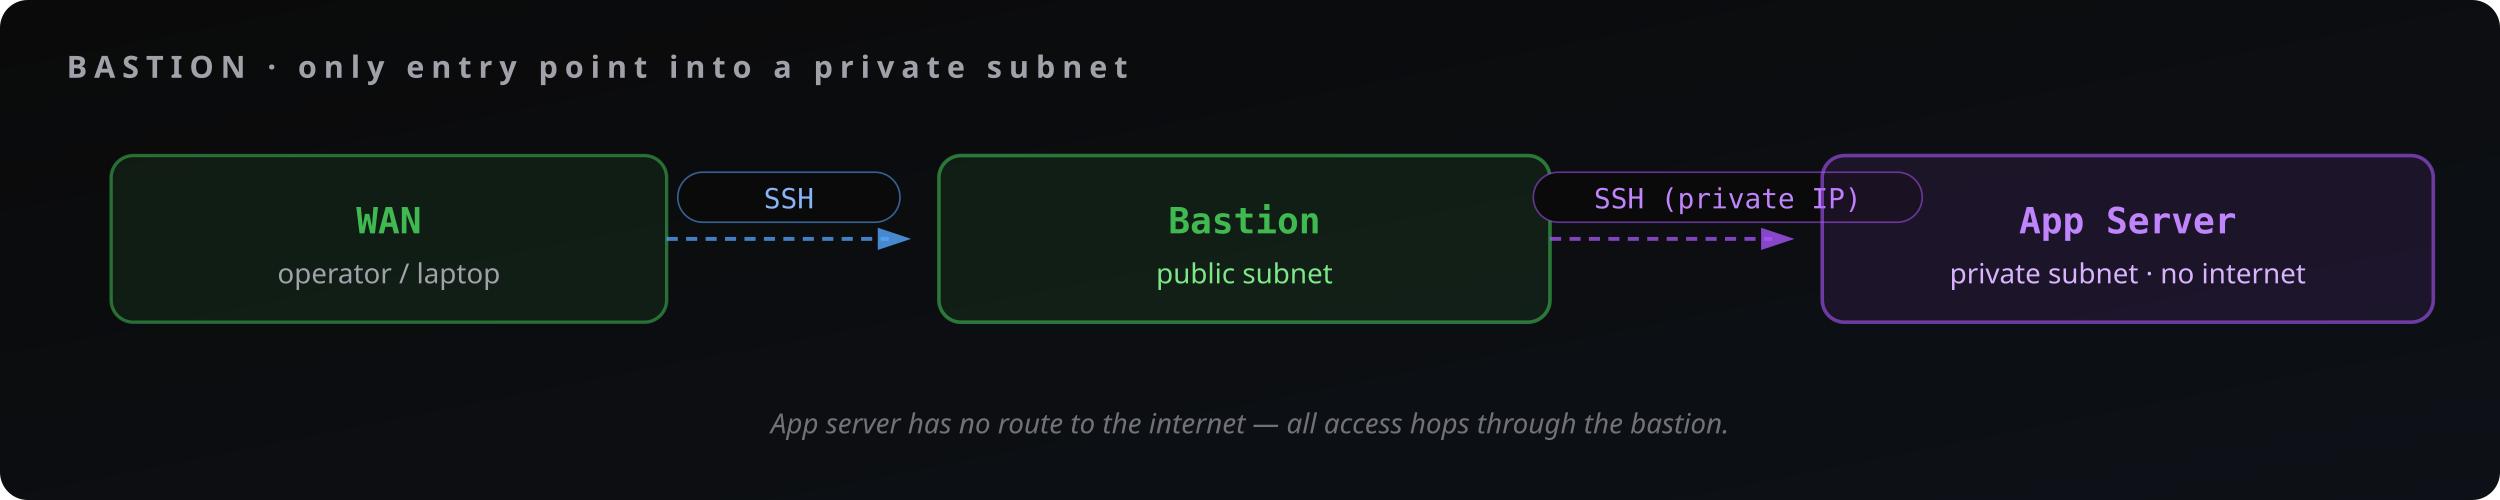
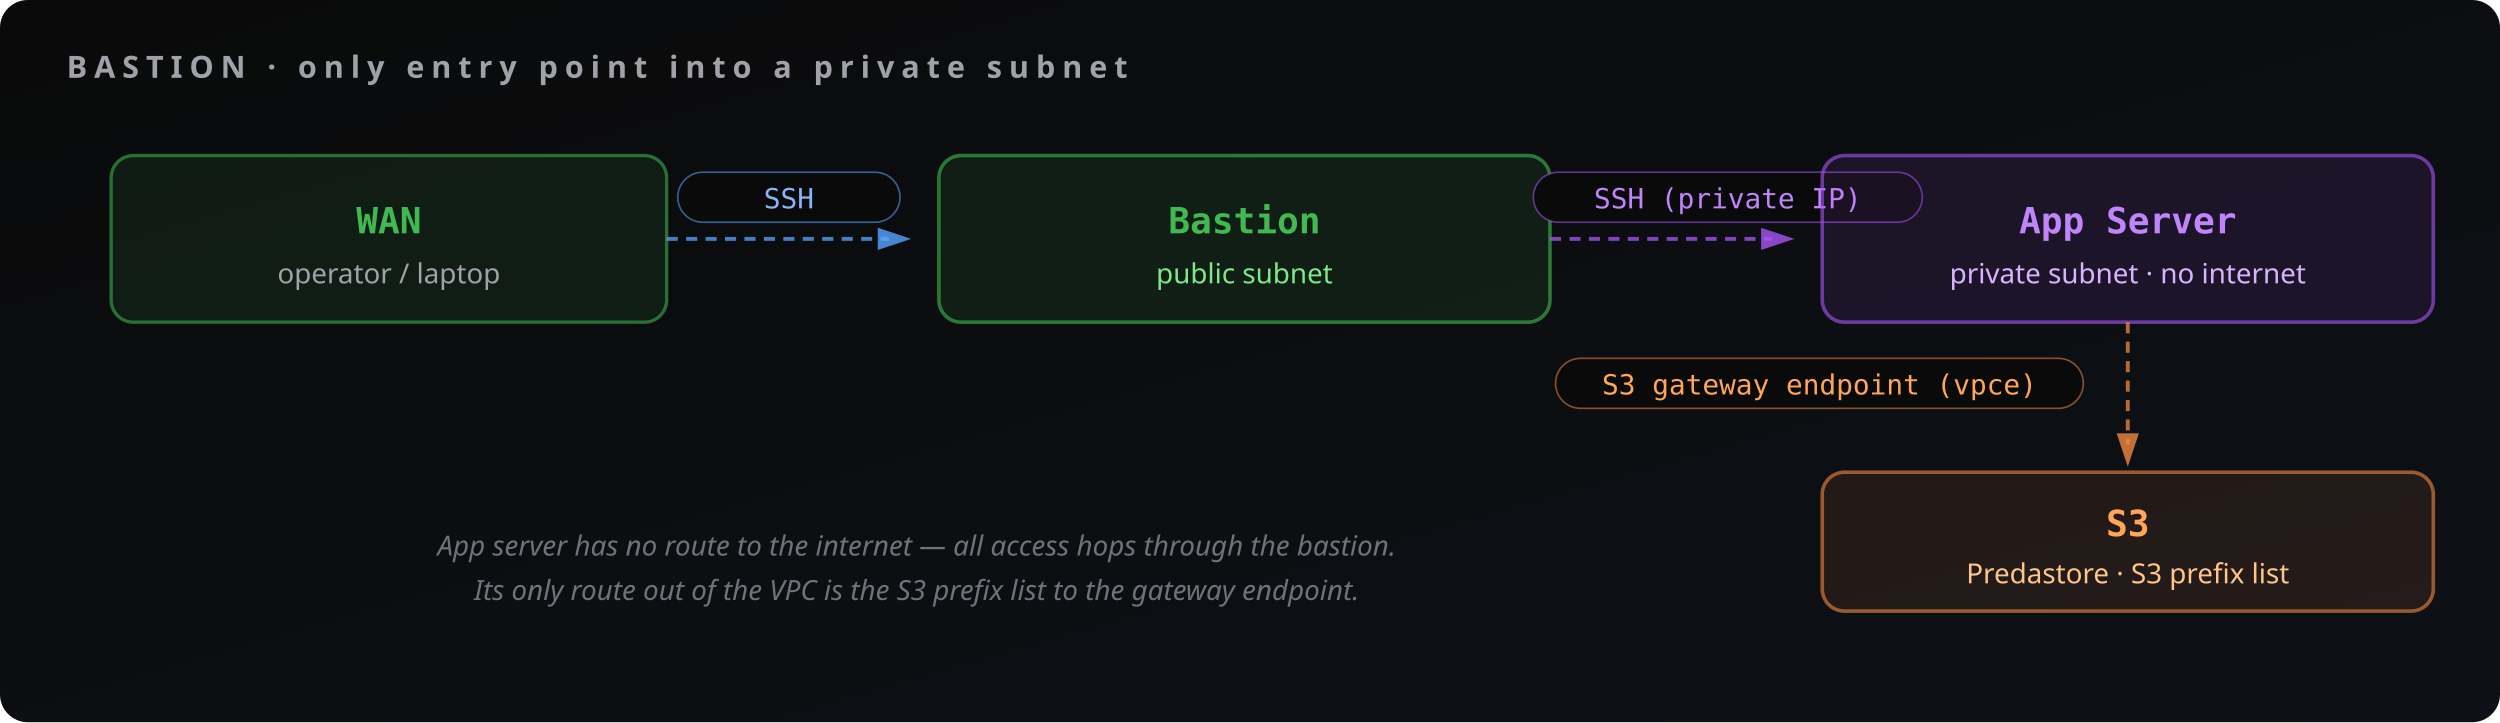
- <svg xmlns="http://www.w3.org/2000/svg" width="900" height="180" viewBox="0 0 900 180">
+ <svg xmlns="http://www.w3.org/2000/svg" width="900" height="260" viewBox="0 0 900 260">
  <defs>
    <linearGradient id="bg" x1="0%" y1="0%" x2="100%" y2="100%">
      <stop offset="0%" style="stop-color:#0a0a0a" />
      <stop offset="100%" style="stop-color:#0d1117" />
    </linearGradient>
  </defs>
-   <rect width="900" height="180" fill="url(#bg)" rx="10" />
+   <rect width="900" height="260" fill="url(#bg)" rx="10" />
  <text x="24" y="28" font-family="'Segoe UI', system-ui, sans-serif" font-size="11" fill="#a1a1aa" letter-spacing="2.5" font-weight="600">BASTION · only entry point into a private subnet</text>
  <g transform="translate(40, 56)">
    <rect width="200" height="60" rx="8" fill="#3fb9501a" stroke="#3fb950" stroke-width="1.2" stroke-opacity="0.55" />
    <text x="100" y="28" font-family="'SF Mono', ui-monospace, monospace" font-size="13" fill="#3fb950" text-anchor="middle" font-weight="700">WAN</text>
    <text x="100" y="46" font-family="'Segoe UI', sans-serif" font-size="10" fill="#a1a1aa" text-anchor="middle">operator / laptop</text>
  </g>
  <line x1="240" y1="86" x2="320" y2="86" stroke="#58a6ff" stroke-width="1.4" stroke-dasharray="4,3" opacity="0.75" />
  <polygon points="316,82 328,86 316,90" fill="#58a6ff" opacity="0.8" />
  <rect x="244" y="62" width="80" height="18" rx="9" fill="#0a0a0a" stroke="#58a6ff" stroke-width="0.6" stroke-opacity="0.55" />
  <text x="284" y="75" font-family="'SF Mono', ui-monospace, monospace" font-size="10" fill="#8ab4f8" text-anchor="middle">SSH</text>
  <g transform="translate(338, 56)">
    <rect width="220" height="60" rx="8" fill="#3fb9501a" stroke="#3fb950" stroke-width="1.3" stroke-opacity="0.6" />
    <text x="110" y="28" font-family="'SF Mono', ui-monospace, monospace" font-size="13" fill="#3fb950" text-anchor="middle" font-weight="700">Bastion</text>
    <text x="110" y="46" font-family="'Segoe UI', sans-serif" font-size="10" fill="#7ee787" text-anchor="middle">public subnet</text>
  </g>
  <line x1="558" y1="86" x2="638" y2="86" stroke="#a855f7" stroke-width="1.4" stroke-dasharray="4,3" opacity="0.75" />
  <polygon points="634,82 646,86 634,90" fill="#a855f7" opacity="0.8" />
  <rect x="552" y="62" width="140" height="18" rx="9" fill="#0a0a0a" stroke="#a855f7" stroke-width="0.6" stroke-opacity="0.55" />
  <text x="622" y="75" font-family="'SF Mono', ui-monospace, monospace" font-size="10" fill="#c084fc" text-anchor="middle">SSH (private IP)</text>
  <g transform="translate(656, 56)">
    <rect width="220" height="60" rx="8" fill="#a855f71a" stroke="#a855f7" stroke-width="1.3" stroke-opacity="0.6" />
    <text x="110" y="28" font-family="'SF Mono', ui-monospace, monospace" font-size="13" fill="#c084fc" text-anchor="middle" font-weight="700">App Server</text>
    <text x="110" y="46" font-family="'Segoe UI', sans-serif" font-size="10" fill="#d8b4fe" text-anchor="middle">private subnet · no internet</text>
  </g>
-   <text x="450" y="156" font-family="'Segoe UI', sans-serif" font-size="10" fill="#71717a" text-anchor="middle" font-style="italic">App server has no route to the internet — all access hops through the bastion.</text>
+   <line x1="766" y1="116" x2="766" y2="160" stroke="#f0883e" stroke-width="1.4" stroke-dasharray="4,3" opacity="0.75" />
+   <polygon points="762,156 766,168 770,156" fill="#f0883e" opacity="0.8" />
+   <rect x="560" y="129" width="190" height="18" rx="9" fill="#0a0a0a" stroke="#f0883e" stroke-width="0.6" stroke-opacity="0.55" />
+   <text x="655" y="142" font-family="'SF Mono', ui-monospace, monospace" font-size="10" fill="#ffa657" text-anchor="middle">S3 gateway endpoint (vpce)</text>
+   <g transform="translate(656, 170)">
+     <rect width="220" height="50" rx="8" fill="#f0883e1a" stroke="#f0883e" stroke-width="1.3" stroke-opacity="0.6" />
+     <text x="110" y="23" font-family="'SF Mono', ui-monospace, monospace" font-size="13" fill="#ffa657" text-anchor="middle" font-weight="700">S3</text>
+     <text x="110" y="40" font-family="'Segoe UI', sans-serif" font-size="10" fill="#ffc68a" text-anchor="middle">Predastore · S3 prefix list</text>
+   </g>
+   <text x="330" y="200" font-family="'Segoe UI', sans-serif" font-size="10" fill="#71717a" text-anchor="middle" font-style="italic">App server has no route to the internet — all access hops through the bastion.</text>
+   <text x="330" y="216" font-family="'Segoe UI', sans-serif" font-size="10" fill="#71717a" text-anchor="middle" font-style="italic">Its only route out of the VPC is the S3 prefix list to the gateway endpoint.</text>
</svg>
